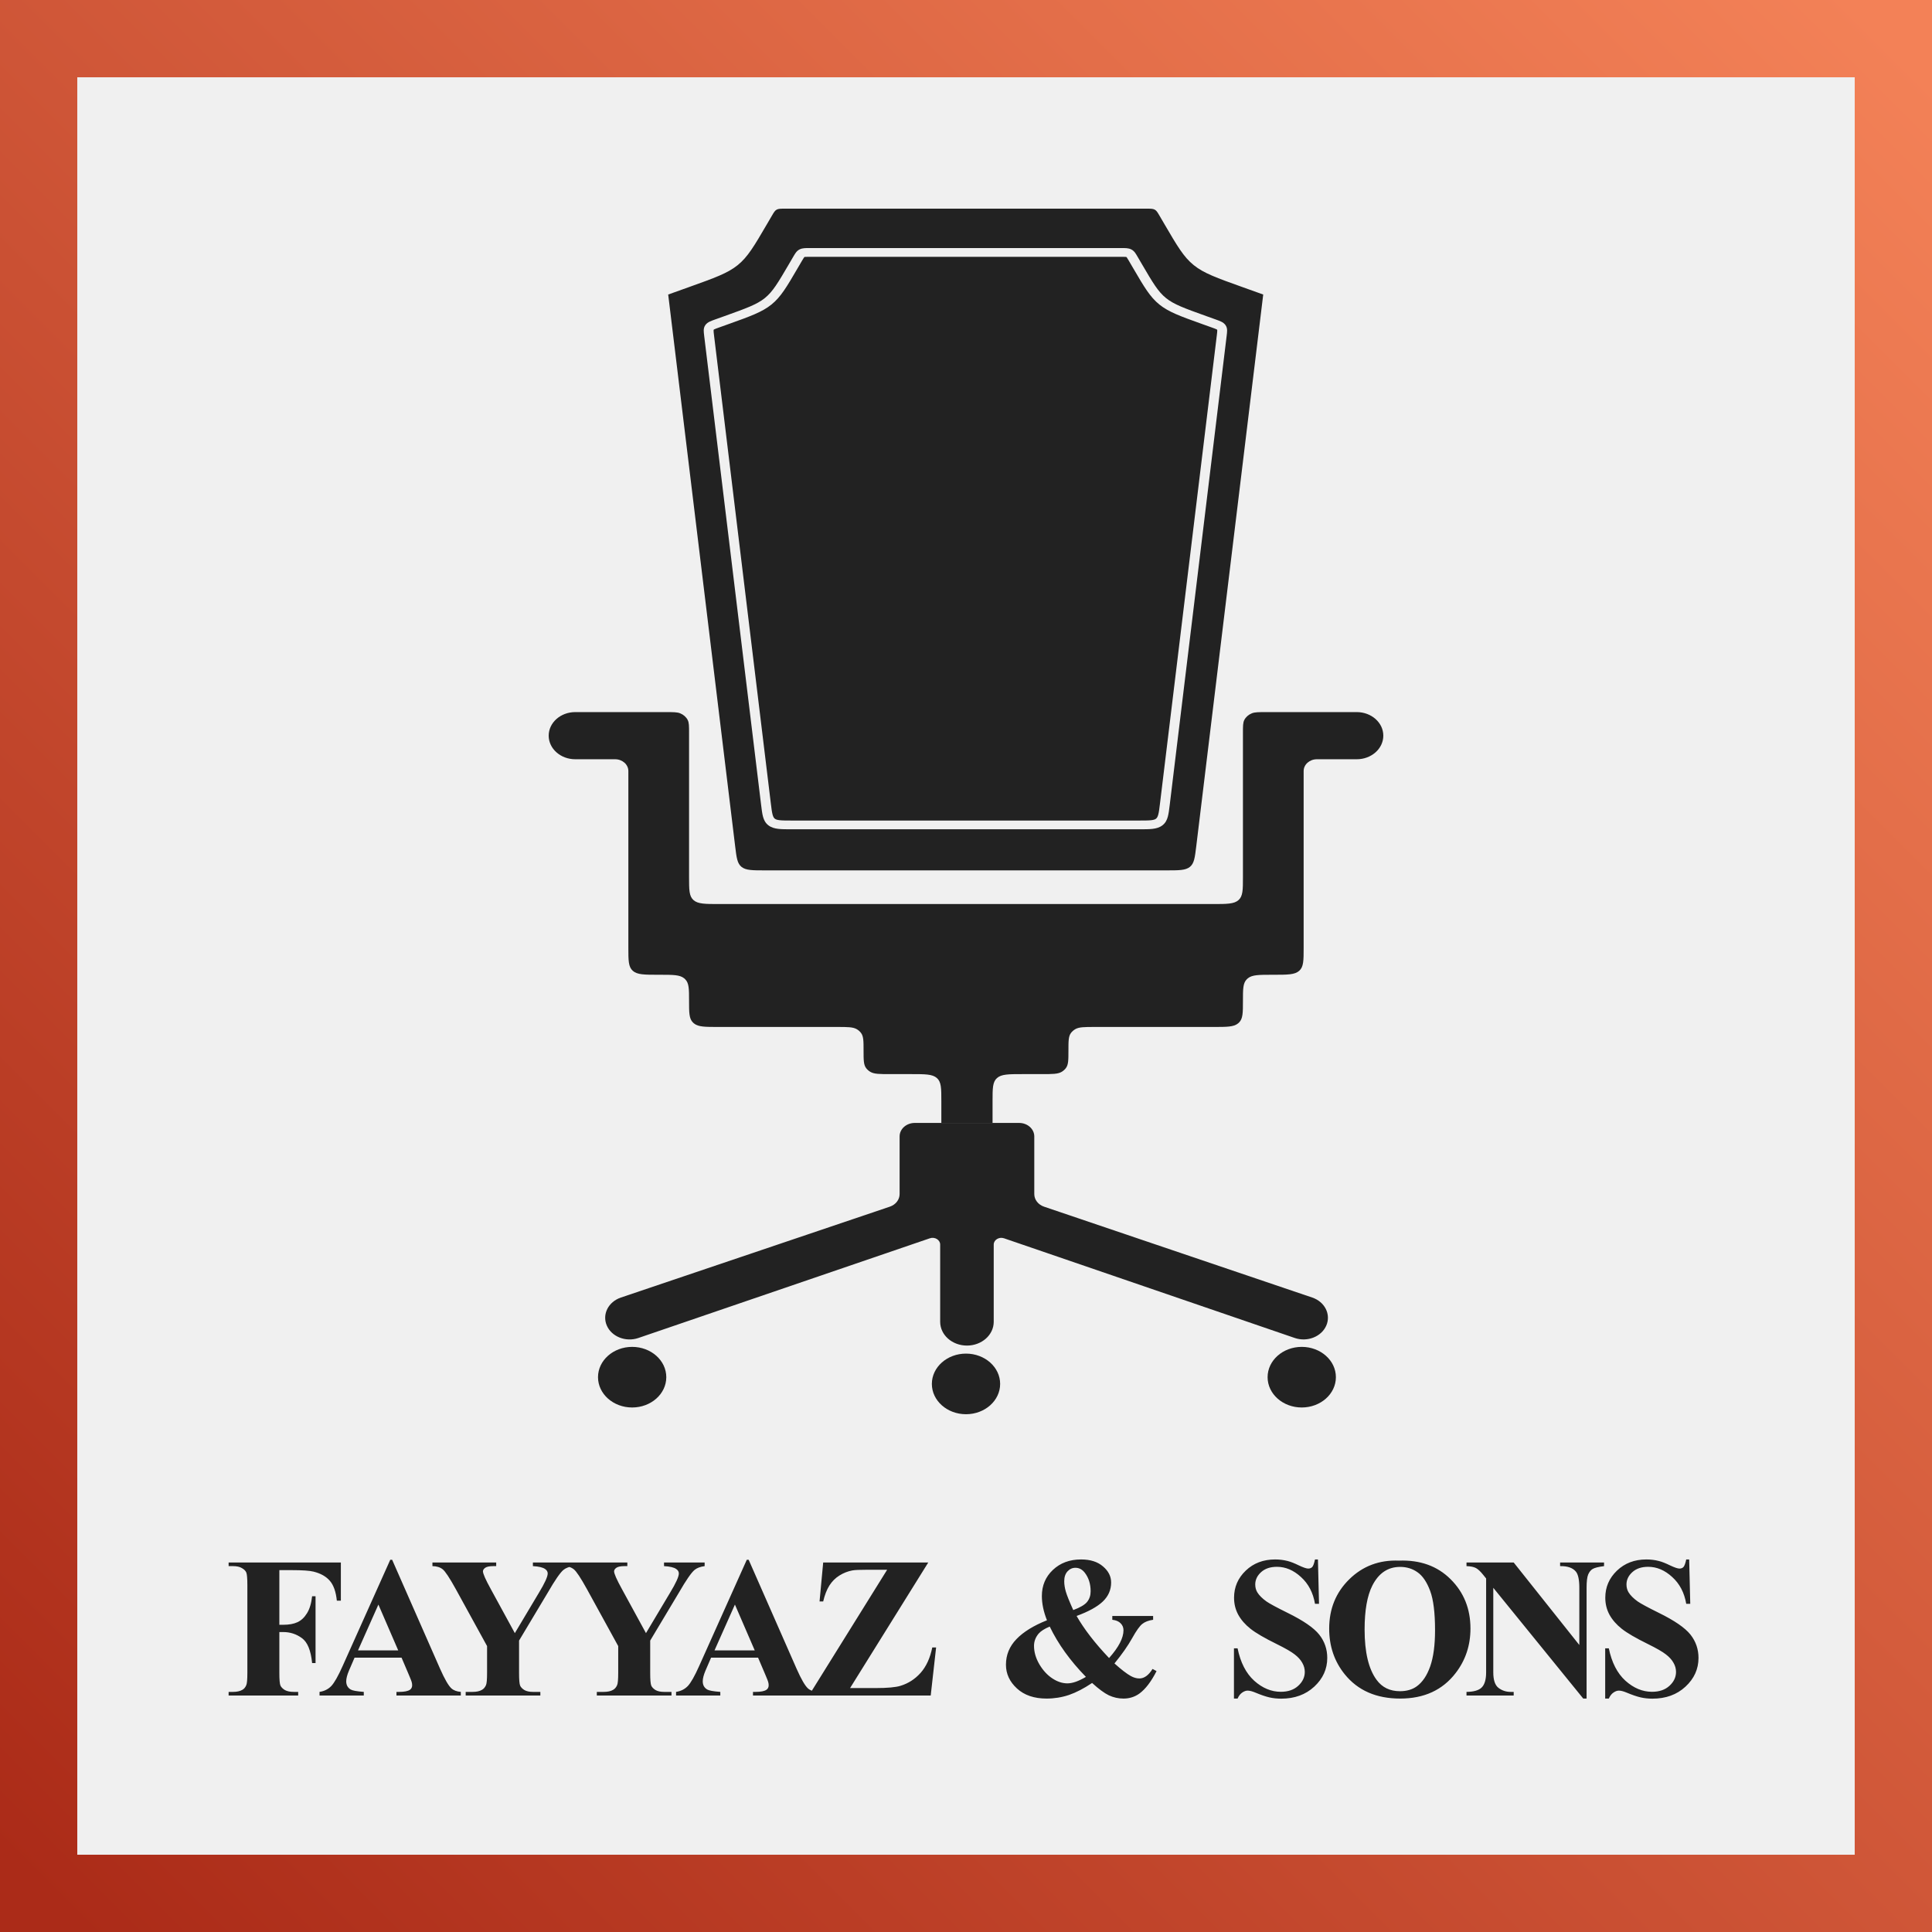
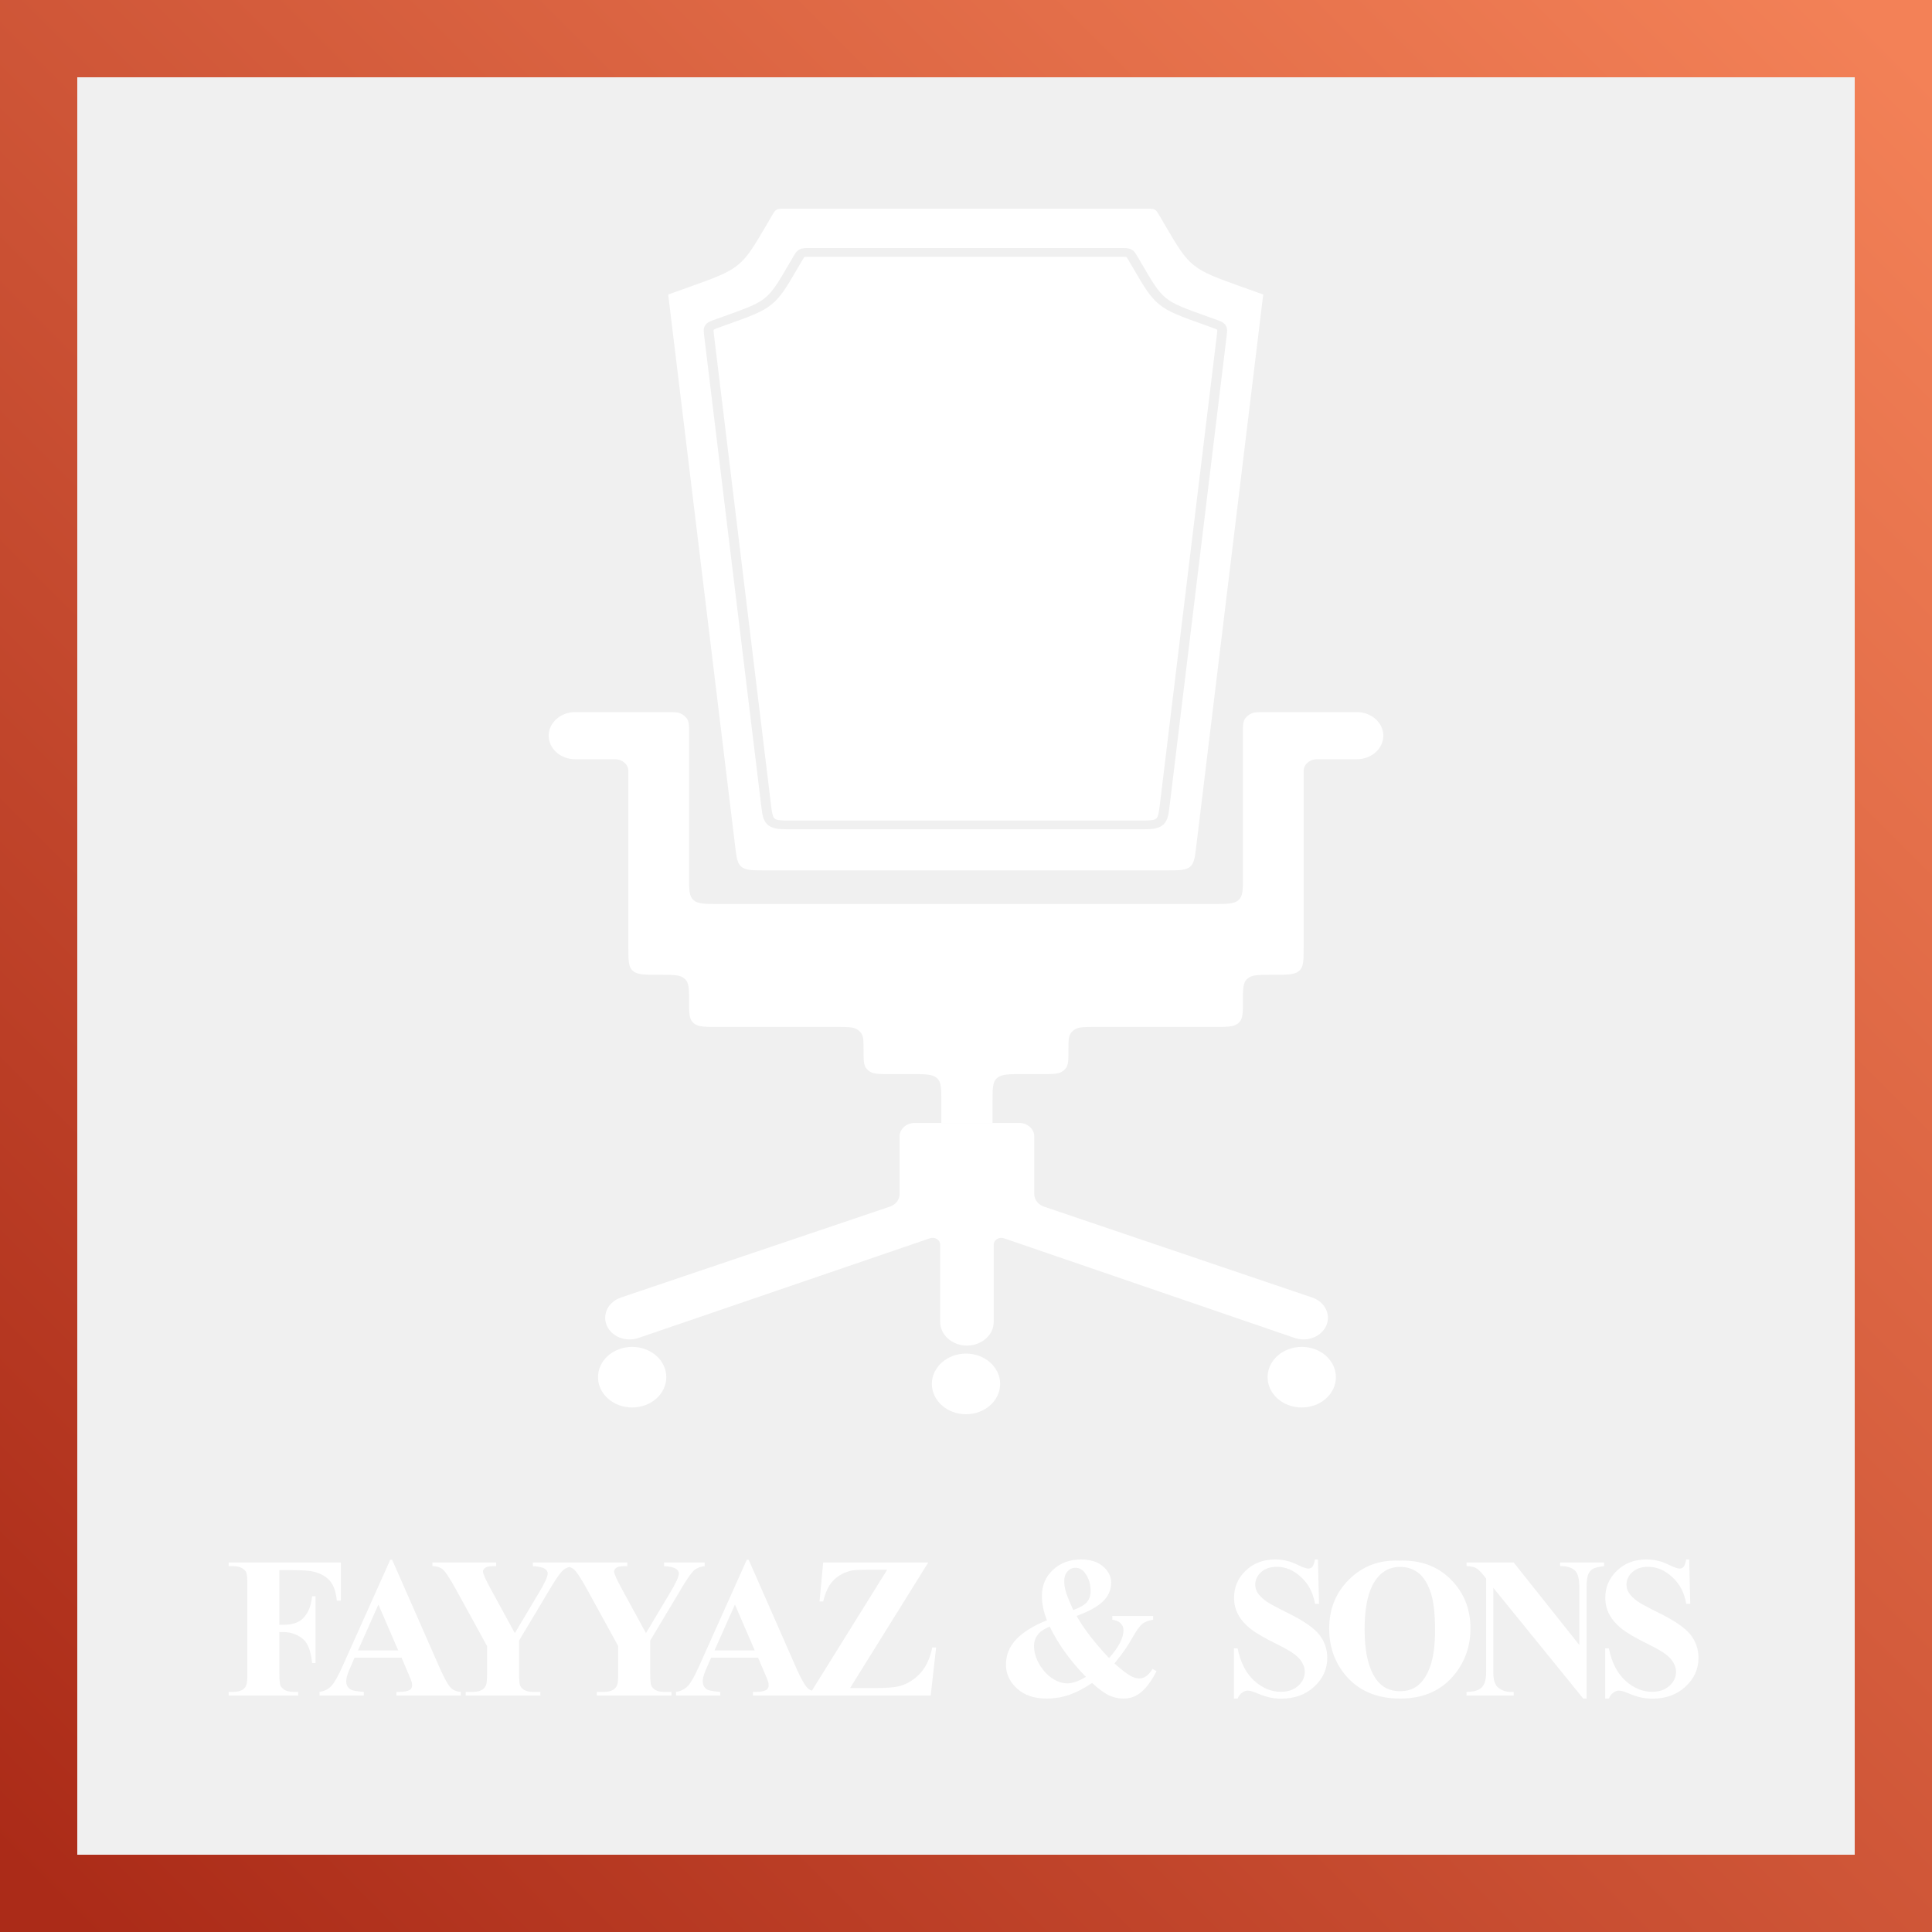
<svg xmlns="http://www.w3.org/2000/svg" width="250" height="250" viewBox="0 0 250 250" fill="none">
-   <g clip-path="url(#clip0_4008_17)">
-     <path d="M245 5H5V245H245V5Z" stroke="url(#paint0_linear_4008_17)" stroke-width="10" />
-     <path d="M86.136 92.145H74.436C72.538 92.145 71 93.511 71 95.195C71 96.88 72.538 98.246 74.436 98.246H79.591C80.54 98.246 81.309 98.929 81.309 99.771V122.648C81.309 124.291 81.309 125.113 81.884 125.624C82.459 126.134 83.385 126.134 85.236 126.134H85.359C87.091 126.134 87.957 126.134 88.519 126.586C88.566 126.624 88.612 126.664 88.655 126.707C89.164 127.205 89.164 127.974 89.164 129.511C89.164 131.049 89.164 131.818 89.672 132.316C89.716 132.358 89.761 132.398 89.809 132.437C90.37 132.888 91.236 132.888 92.968 132.888H108.309C109.688 132.888 110.377 132.888 110.873 133.182C111.087 133.309 111.271 133.473 111.415 133.663C111.745 134.103 111.745 134.715 111.745 135.939C111.745 137.163 111.745 137.775 112.076 138.214C112.22 138.405 112.404 138.568 112.618 138.695C113.113 138.989 113.803 138.989 115.182 138.989H117.882C119.733 138.989 120.659 138.989 121.234 139.499C121.809 140.01 121.809 140.832 121.809 142.475V145.307H125.123H128.436V142.475C128.436 140.832 128.436 140.01 129.011 139.499C129.587 138.989 130.512 138.989 132.364 138.989H134.818C136.197 138.989 136.887 138.989 137.382 138.695C137.596 138.568 137.78 138.405 137.924 138.214C138.255 137.775 138.255 137.163 138.255 135.939C138.255 134.715 138.255 134.103 138.585 133.663C138.729 133.473 138.913 133.309 139.127 133.182C139.623 132.888 140.312 132.888 141.691 132.888H157.032C158.764 132.888 159.63 132.888 160.191 132.437C160.239 132.398 160.285 132.358 160.328 132.316C160.836 131.818 160.836 131.049 160.836 129.511C160.836 127.974 160.836 127.205 161.345 126.707C161.388 126.664 161.434 126.624 161.481 126.586C162.043 126.134 162.909 126.134 164.641 126.134H164.764C166.615 126.134 167.541 126.134 168.116 125.624C168.691 125.113 168.691 124.291 168.691 122.648V99.771C168.691 98.929 169.46 98.246 170.409 98.246H175.564C177.461 98.246 179 96.88 179 95.195C179 93.511 177.461 92.145 175.564 92.145H163.864C162.872 92.145 162.376 92.145 161.99 92.301C161.556 92.475 161.208 92.784 161.011 93.169C160.836 93.512 160.836 93.952 160.836 94.832V113.497C160.836 115.141 160.836 115.962 160.261 116.473C159.686 116.983 158.76 116.983 156.909 116.983H93.091C91.24 116.983 90.314 116.983 89.739 116.473C89.164 115.962 89.164 115.141 89.164 113.497V94.832C89.164 93.952 89.164 93.512 88.989 93.169C88.792 92.784 88.444 92.475 88.01 92.301C87.624 92.145 87.128 92.145 86.136 92.145Z" fill="#222222" />
-     <path d="M82.603 173.136L120.323 160.234C120.966 160.014 121.658 160.435 121.658 161.047V171.042C121.658 172.741 123.209 174.117 125.123 174.117C127.036 174.117 128.587 172.741 128.587 171.042V161.048C128.587 160.436 129.28 160.015 129.923 160.235L167.538 173.133C169.166 173.691 170.994 172.972 171.622 171.527C172.25 170.079 171.434 168.454 169.802 167.901L135.1 156.143C134.339 155.885 133.836 155.237 133.836 154.514V147.05C133.836 146.088 132.957 145.307 131.873 145.307H125.123H118.373C117.288 145.307 116.409 146.088 116.409 147.05V154.513C116.409 155.236 115.906 155.885 115.144 156.142L80.344 167.902C78.71 168.455 77.893 170.081 78.522 171.529C79.148 172.973 80.976 173.693 82.603 173.136Z" fill="#222222" />
-     <path d="M129.418 179.078C129.418 181.244 127.44 183 125 183C122.56 183 120.582 181.244 120.582 179.078C120.582 176.912 122.56 175.156 125 175.156C127.44 175.156 129.418 176.912 129.418 179.078Z" fill="#222222" />
-     <path d="M86.218 178.207C86.218 180.373 84.24 182.128 81.8 182.128C79.36 182.128 77.382 180.373 77.382 178.207C77.382 176.041 79.36 174.285 81.8 174.285C84.24 174.285 86.218 176.041 86.218 178.207Z" fill="#222222" />
-     <path d="M172.864 178.207C172.864 180.373 170.886 182.128 168.445 182.128C166.005 182.128 164.027 180.373 164.027 178.207C164.027 176.041 166.005 174.285 168.445 174.285C170.886 174.285 172.864 176.041 172.864 178.207Z" fill="#222222" />
-     <path fill-rule="evenodd" clip-rule="evenodd" d="M99.035 112.626H150.89C152.567 112.626 153.405 112.626 153.965 112.18C154.525 111.733 154.615 110.993 154.794 109.513L163.46 38.112L160.766 37.147C157.434 35.954 155.767 35.357 154.467 34.307C153.166 33.258 152.338 31.842 150.683 29.011L150.057 27.94C149.789 27.482 149.656 27.253 149.421 27.127C149.186 27 148.895 27 148.314 27H101.61C101.029 27 100.738 27 100.503 27.127C100.268 27.253 100.134 27.482 99.867 27.94L99.241 29.011C97.586 31.842 96.758 33.258 95.457 34.307C94.157 35.357 92.49 35.954 89.158 37.147L86.464 38.112L95.13 109.513C95.309 110.993 95.399 111.733 95.959 112.18C96.519 112.626 97.357 112.626 99.035 112.626ZM104.696 32.099C104.467 32.099 104.25 32.099 104.066 32.116C103.861 32.135 103.645 32.177 103.434 32.291C103.223 32.405 103.08 32.556 102.967 32.709C102.866 32.846 102.766 33.017 102.66 33.197L102.107 34.144C100.654 36.63 99.992 37.744 98.971 38.568C97.949 39.392 96.637 39.871 93.711 40.919L92.542 41.337C92.281 41.431 92.036 41.519 91.841 41.613C91.624 41.719 91.41 41.859 91.257 42.086C91.104 42.312 91.065 42.546 91.063 42.765C91.061 42.962 91.089 43.196 91.119 43.445L98.487 104.147C98.561 104.756 98.623 105.267 98.732 105.671C98.847 106.098 99.032 106.479 99.407 106.778C99.783 107.077 100.228 107.2 100.719 107.256C101.183 107.309 101.762 107.309 102.452 107.308H147.397C148.087 107.309 148.666 107.309 149.13 107.256C149.621 107.2 150.067 107.077 150.442 106.778C150.817 106.479 151.003 106.098 151.118 105.671C151.227 105.267 151.289 104.756 151.363 104.147L158.73 43.444C158.76 43.196 158.789 42.962 158.787 42.765C158.784 42.546 158.745 42.312 158.593 42.086C158.44 41.859 158.225 41.719 158.009 41.613C157.814 41.519 157.569 41.431 157.307 41.337L156.139 40.919C153.213 39.871 151.9 39.392 150.879 38.568C149.857 37.744 149.196 36.63 147.742 34.144L147.189 33.197C147.083 33.017 146.984 32.846 146.882 32.709C146.769 32.556 146.627 32.405 146.416 32.291C146.205 32.177 145.989 32.135 145.783 32.116C145.599 32.099 145.382 32.099 145.154 32.099H104.696ZM104.095 33.258C104.095 33.258 104.1 33.256 104.106 33.254C104.119 33.251 104.146 33.246 104.196 33.241C104.307 33.231 104.457 33.23 104.722 33.23H145.127C145.392 33.23 145.542 33.231 145.654 33.241C145.704 33.246 145.73 33.251 145.743 33.254C145.749 33.256 145.753 33.257 145.753 33.257L145.757 33.26L145.762 33.265C145.772 33.273 145.789 33.292 145.817 33.329C145.878 33.412 145.948 33.53 146.07 33.739L146.677 34.777C148.046 37.12 148.812 38.429 150.022 39.405C151.232 40.382 152.773 40.933 155.531 41.921L156.802 42.376C157.102 42.484 157.276 42.547 157.397 42.606C157.452 42.632 157.479 42.65 157.491 42.659C157.497 42.664 157.499 42.666 157.499 42.666C157.499 42.666 157.502 42.671 157.503 42.678C157.507 42.691 157.512 42.721 157.513 42.776C157.514 42.899 157.495 43.065 157.46 43.351L150.1 103.99C150.021 104.645 149.966 105.082 149.879 105.407C149.795 105.717 149.7 105.849 149.591 105.936C149.482 106.023 149.323 106.093 148.967 106.134C148.594 106.176 148.098 106.178 147.356 106.178H102.494C101.751 106.178 101.255 106.176 100.882 106.134C100.526 106.093 100.367 106.023 100.258 105.936C100.149 105.849 100.054 105.717 99.971 105.407C99.883 105.082 99.829 104.645 99.749 103.99L92.389 43.351C92.355 43.065 92.336 42.899 92.337 42.776C92.338 42.721 92.343 42.691 92.346 42.678C92.348 42.671 92.349 42.668 92.349 42.668C92.349 42.668 92.353 42.664 92.359 42.659C92.371 42.65 92.397 42.632 92.452 42.606C92.573 42.547 92.747 42.484 93.048 42.376L94.319 41.921C97.077 40.933 98.617 40.382 99.828 39.405C101.038 38.429 101.803 37.12 103.172 34.777L103.779 33.739C103.901 33.53 103.971 33.412 104.032 33.329C104.06 33.292 104.077 33.273 104.087 33.265C104.091 33.261 104.095 33.258 104.095 33.258Z" fill="#222222" />
-     <path d="M36.148 203.175V210.247H36.643C37.404 210.247 38.026 210.132 38.509 209.904C38.991 209.675 39.398 209.29 39.727 208.749C40.066 208.207 40.286 207.475 40.388 206.552H40.832V215.198H40.388C40.227 213.564 39.787 212.49 39.067 211.973C38.356 211.448 37.548 211.186 36.643 211.186H36.148V216.455C36.148 217.335 36.194 217.885 36.287 218.105C36.389 218.325 36.579 218.52 36.858 218.689C37.146 218.85 37.531 218.93 38.014 218.93H38.585V219.4H29.584V218.93H30.155C30.655 218.93 31.057 218.841 31.361 218.664C31.581 218.545 31.751 218.342 31.869 218.054C31.962 217.851 32.009 217.318 32.009 216.455V205.13C32.009 204.25 31.962 203.7 31.869 203.48C31.776 203.26 31.586 203.07 31.298 202.909C31.019 202.74 30.638 202.655 30.155 202.655H29.584V202.185H44.107V207.124H43.587C43.468 205.964 43.164 205.105 42.673 204.546C42.19 203.988 41.488 203.594 40.565 203.366C40.058 203.239 39.118 203.175 37.747 203.175H36.148ZM51.961 214.5H45.88L45.157 216.175C44.92 216.734 44.801 217.195 44.801 217.559C44.801 218.042 44.996 218.397 45.385 218.626C45.614 218.761 46.176 218.863 47.074 218.93V219.4H41.348V218.93C41.966 218.837 42.474 218.583 42.871 218.169C43.269 217.745 43.76 216.878 44.344 215.566L50.501 201.83H50.742L56.95 215.947C57.543 217.284 58.03 218.126 58.41 218.473C58.698 218.736 59.105 218.888 59.629 218.93V219.4H51.301V218.93H51.644C52.312 218.93 52.782 218.837 53.053 218.651C53.239 218.516 53.332 218.321 53.332 218.067C53.332 217.915 53.307 217.758 53.256 217.597C53.239 217.521 53.112 217.204 52.875 216.645L51.961 214.5ZM51.53 213.56L48.965 207.631L46.325 213.56H51.53ZM74.212 202.185V202.655C73.644 202.731 73.209 202.896 72.904 203.15C72.481 203.505 71.812 204.475 70.898 206.057L67.166 212.291V216.455C67.166 217.343 67.212 217.898 67.305 218.118C67.398 218.329 67.58 218.52 67.851 218.689C68.13 218.85 68.499 218.93 68.956 218.93H69.921V219.4H60.259V218.93H61.161C61.669 218.93 62.071 218.841 62.367 218.664C62.587 218.545 62.76 218.342 62.887 218.054C62.98 217.851 63.027 217.318 63.027 216.455V213.002L58.977 205.626C58.173 204.17 57.606 203.315 57.276 203.061C56.946 202.799 56.506 202.663 55.956 202.655V202.185H64.208V202.655H63.84C63.34 202.655 62.989 202.727 62.786 202.871C62.591 203.015 62.494 203.167 62.494 203.328C62.494 203.632 62.832 204.398 63.509 205.626L66.62 211.326L69.717 206.133C70.488 204.864 70.873 204.022 70.873 203.607C70.873 203.379 70.763 203.188 70.543 203.036C70.255 202.824 69.726 202.697 68.956 202.655V202.185H74.212ZM91.181 202.185V202.655C90.614 202.731 90.178 202.896 89.873 203.15C89.45 203.505 88.781 204.475 87.867 206.057L84.135 212.291V216.455C84.135 217.343 84.181 217.898 84.274 218.118C84.368 218.329 84.549 218.52 84.82 218.689C85.1 218.85 85.468 218.93 85.925 218.93H86.89V219.4H77.228V218.93H78.13C78.638 218.93 79.04 218.841 79.336 218.664C79.556 218.545 79.73 218.342 79.856 218.054C79.95 217.851 79.996 217.318 79.996 216.455V213.002L75.946 205.626C75.142 204.17 74.575 203.315 74.245 203.061C73.915 202.799 73.475 202.663 72.925 202.655V202.185H81.177V202.655H80.809C80.309 202.655 79.958 202.727 79.755 202.871C79.56 203.015 79.463 203.167 79.463 203.328C79.463 203.632 79.801 204.398 80.478 205.626L83.589 211.326L86.686 206.133C87.457 204.864 87.842 204.022 87.842 203.607C87.842 203.379 87.732 203.188 87.512 203.036C87.224 202.824 86.695 202.697 85.925 202.655V202.185H91.181ZM98.095 214.5H92.014L91.29 216.175C91.053 216.734 90.935 217.195 90.935 217.559C90.935 218.042 91.129 218.397 91.519 218.626C91.747 218.761 92.31 218.863 93.207 218.93V219.4H87.482V218.93C88.1 218.837 88.607 218.583 89.005 218.169C89.403 217.745 89.894 216.878 90.478 215.566L96.635 201.83H96.876L103.084 215.947C103.677 217.284 104.163 218.126 104.544 218.473C104.832 218.736 105.238 218.888 105.763 218.93V219.4H97.435V218.93H97.778C98.446 218.93 98.916 218.837 99.187 218.651C99.373 218.516 99.466 218.321 99.466 218.067C99.466 217.915 99.441 217.758 99.39 217.597C99.373 217.521 99.246 217.204 99.009 216.645L98.095 214.5ZM97.663 213.56L95.099 207.631L92.458 213.56H97.663ZM120.117 202.185L109.999 218.435H113.274C114.823 218.435 115.906 218.338 116.524 218.143C117.531 217.838 118.399 217.28 119.127 216.467C119.854 215.646 120.358 214.55 120.637 213.179H121.132L120.434 219.4H104.667L114.797 203.125H112.246C111.255 203.125 110.604 203.154 110.291 203.213C109.698 203.323 109.14 203.544 108.615 203.874C108.099 204.195 107.667 204.627 107.32 205.169C106.981 205.71 106.715 206.396 106.52 207.225H106.05L106.52 202.185H120.117ZM143.932 209.104H149.213V209.599C148.621 209.684 148.155 209.862 147.817 210.132C147.478 210.395 147.038 211.013 146.497 211.986C145.955 212.959 145.193 214.047 144.211 215.249C145.075 216.027 145.777 216.569 146.319 216.874C146.7 217.085 147.072 217.191 147.436 217.191C148.062 217.191 148.629 216.781 149.137 215.96L149.658 216.239C148.964 217.601 148.223 218.571 147.436 219.146C146.835 219.578 146.15 219.794 145.379 219.794C144.719 219.794 144.089 219.654 143.488 219.375C142.895 219.087 142.172 218.554 141.317 217.775C140.259 218.486 139.265 219.002 138.334 219.324C137.403 219.637 136.433 219.794 135.426 219.794C133.818 219.794 132.54 219.358 131.592 218.486C130.644 217.614 130.17 216.59 130.17 215.414C130.17 214.144 130.623 213.04 131.529 212.1C132.434 211.161 133.751 210.348 135.477 209.663C135.257 209.113 135.092 208.575 134.982 208.05C134.872 207.526 134.817 207.018 134.817 206.527C134.817 205.173 135.291 204.047 136.239 203.15C137.195 202.244 138.414 201.792 139.895 201.792C141.088 201.792 142.032 202.092 142.726 202.693C143.429 203.285 143.78 203.979 143.78 204.775C143.78 205.731 143.42 206.552 142.701 207.238C141.99 207.915 140.86 208.537 139.311 209.104C140.267 210.788 141.668 212.604 143.513 214.55C144.757 213.154 145.379 211.956 145.379 210.958C145.379 210.602 145.257 210.302 145.011 210.056C144.766 209.802 144.406 209.65 143.932 209.599V209.104ZM138.879 208.342C139.768 208.012 140.365 207.661 140.669 207.289C140.974 206.908 141.127 206.451 141.127 205.918C141.127 204.97 140.877 204.17 140.378 203.518C140.047 203.087 139.641 202.871 139.159 202.871C138.761 202.871 138.418 203.027 138.13 203.34C137.851 203.654 137.711 204.077 137.711 204.61C137.711 205.025 137.779 205.469 137.915 205.943C138.05 206.417 138.372 207.217 138.879 208.342ZM135.833 210.475C135.155 210.763 134.677 211.068 134.398 211.389C134 211.863 133.801 212.392 133.801 212.976C133.801 213.772 134.03 214.563 134.487 215.35C134.952 216.137 135.511 216.747 136.163 217.178C136.814 217.61 137.466 217.826 138.118 217.826C138.439 217.826 138.799 217.758 139.197 217.623C139.603 217.479 140.043 217.267 140.517 216.988C138.477 214.897 136.916 212.726 135.833 210.475ZM170.541 201.792L170.68 207.53H170.16C169.914 206.091 169.309 204.936 168.344 204.064C167.388 203.184 166.351 202.744 165.234 202.744C164.371 202.744 163.685 202.976 163.177 203.442C162.678 203.899 162.428 204.428 162.428 205.029C162.428 205.41 162.517 205.748 162.695 206.045C162.94 206.442 163.334 206.836 163.876 207.225C164.273 207.504 165.192 208 166.63 208.711C168.645 209.701 170.003 210.636 170.706 211.516C171.4 212.396 171.747 213.404 171.747 214.538C171.747 215.976 171.184 217.216 170.058 218.257C168.941 219.29 167.519 219.806 165.792 219.806C165.251 219.806 164.739 219.751 164.256 219.641C163.774 219.531 163.169 219.324 162.441 219.019C162.035 218.85 161.7 218.765 161.438 218.765C161.218 218.765 160.985 218.85 160.74 219.019C160.494 219.188 160.295 219.447 160.143 219.794H159.673V213.294H160.143C160.515 215.122 161.231 216.518 162.289 217.483C163.355 218.439 164.502 218.918 165.729 218.918C166.677 218.918 167.43 218.659 167.989 218.143C168.556 217.627 168.839 217.026 168.839 216.34C168.839 215.934 168.729 215.541 168.509 215.16C168.298 214.779 167.972 214.419 167.532 214.081C167.092 213.734 166.313 213.285 165.196 212.735C163.63 211.965 162.504 211.309 161.819 210.767C161.133 210.226 160.604 209.62 160.232 208.952C159.868 208.283 159.686 207.547 159.686 206.743C159.686 205.372 160.19 204.204 161.197 203.239C162.204 202.274 163.473 201.792 165.005 201.792C165.564 201.792 166.106 201.859 166.63 201.995C167.028 202.096 167.511 202.287 168.078 202.566C168.653 202.837 169.055 202.972 169.284 202.972C169.504 202.972 169.677 202.905 169.804 202.769C169.931 202.634 170.05 202.308 170.16 201.792H170.541ZM181.022 201.944C183.764 201.842 185.99 202.642 187.7 204.343C189.418 206.045 190.277 208.173 190.277 210.729C190.277 212.913 189.638 214.834 188.36 216.493C186.667 218.693 184.277 219.794 181.187 219.794C178.09 219.794 175.695 218.744 174.002 216.645C172.665 214.986 171.996 213.018 171.996 210.742C171.996 208.186 172.863 206.057 174.598 204.356C176.342 202.646 178.483 201.842 181.022 201.944ZM181.175 202.756C179.6 202.756 178.403 203.56 177.582 205.169C176.913 206.489 176.579 208.385 176.579 210.856C176.579 213.793 177.095 215.964 178.128 217.369C178.847 218.351 179.854 218.841 181.149 218.841C182.021 218.841 182.749 218.63 183.333 218.207C184.078 217.665 184.657 216.802 185.072 215.617C185.487 214.423 185.694 212.87 185.694 210.958C185.694 208.681 185.483 206.98 185.059 205.854C184.636 204.72 184.095 203.92 183.434 203.455C182.783 202.989 182.029 202.756 181.175 202.756ZM195.871 202.185L204.364 212.862V205.461C204.364 204.428 204.216 203.73 203.92 203.366C203.514 202.875 202.833 202.638 201.876 202.655V202.185H207.564V202.655C206.836 202.748 206.345 202.871 206.091 203.023C205.846 203.167 205.651 203.408 205.507 203.747C205.372 204.077 205.304 204.648 205.304 205.461V219.794H204.872L193.231 205.461V216.404C193.231 217.394 193.455 218.063 193.903 218.41C194.361 218.757 194.881 218.93 195.465 218.93H195.871V219.4H189.765V218.93C190.713 218.922 191.373 218.727 191.745 218.346C192.118 217.965 192.304 217.318 192.304 216.404V204.254L191.936 203.797C191.572 203.34 191.25 203.04 190.971 202.896C190.692 202.752 190.29 202.672 189.765 202.655V202.185H195.871ZM218.579 201.792L218.718 207.53H218.198C217.952 206.091 217.347 204.936 216.382 204.064C215.426 203.184 214.389 202.744 213.272 202.744C212.409 202.744 211.723 202.976 211.215 203.442C210.716 203.899 210.466 204.428 210.466 205.029C210.466 205.41 210.555 205.748 210.733 206.045C210.978 206.442 211.372 206.836 211.914 207.225C212.311 207.504 213.23 208 214.668 208.711C216.683 209.701 218.041 210.636 218.744 211.516C219.438 212.396 219.785 213.404 219.785 214.538C219.785 215.976 219.222 217.216 218.096 218.257C216.979 219.29 215.557 219.806 213.831 219.806C213.289 219.806 212.777 219.751 212.294 219.641C211.812 219.531 211.207 219.324 210.479 219.019C210.073 218.85 209.738 218.765 209.476 218.765C209.256 218.765 209.023 218.85 208.778 219.019C208.532 219.188 208.333 219.447 208.181 219.794H207.711V213.294H208.181C208.554 215.122 209.269 216.518 210.327 217.483C211.393 218.439 212.54 218.918 213.767 218.918C214.715 218.918 215.468 218.659 216.027 218.143C216.594 217.627 216.877 217.026 216.877 216.34C216.877 215.934 216.767 215.541 216.547 215.16C216.336 214.779 216.01 214.419 215.57 214.081C215.13 213.734 214.351 213.285 213.234 212.735C211.668 211.965 210.542 211.309 209.857 210.767C209.171 210.226 208.642 209.62 208.27 208.952C207.906 208.283 207.724 207.547 207.724 206.743C207.724 205.372 208.228 204.204 209.235 203.239C210.242 202.274 211.512 201.792 213.043 201.792C213.602 201.792 214.144 201.859 214.668 201.995C215.066 202.096 215.549 202.287 216.116 202.566C216.691 202.837 217.093 202.972 217.322 202.972C217.542 202.972 217.715 202.905 217.842 202.769C217.969 202.634 218.088 202.308 218.198 201.792H218.579Z" fill="#222222" />
-   </g>
+   <rect x="5" y="5" width="240" height="240" stroke="url(#paint0_linear_4001_13)" stroke-width="10" />
+   <path d="M86.136 92.145H74.436C72.538 92.145 71 93.511 71 95.195C71 96.88 72.538 98.246 74.436 98.246H79.591C80.54 98.246 81.309 98.929 81.309 99.771V122.648C81.309 124.291 81.309 125.113 81.884 125.624C82.459 126.134 83.385 126.134 85.236 126.134H85.359C87.091 126.134 87.957 126.134 88.519 126.586C88.566 126.624 88.612 126.664 88.655 126.707C89.164 127.205 89.164 127.974 89.164 129.511C89.164 131.049 89.164 131.818 89.672 132.316C89.716 132.358 89.761 132.398 89.809 132.437C90.37 132.888 91.236 132.888 92.968 132.888H108.309C109.688 132.888 110.377 132.888 110.873 133.182C111.087 133.309 111.271 133.473 111.415 133.663C111.745 134.103 111.745 134.715 111.745 135.939C111.745 137.163 111.745 137.775 112.076 138.214C112.22 138.405 112.404 138.568 112.618 138.695C113.113 138.989 113.803 138.989 115.182 138.989H117.882C119.733 138.989 120.659 138.989 121.234 139.499C121.809 140.01 121.809 140.832 121.809 142.475V145.307H125.123H128.436V142.475C128.436 140.832 128.436 140.01 129.011 139.499C129.587 138.989 130.512 138.989 132.364 138.989H134.818C136.197 138.989 136.887 138.989 137.382 138.695C137.596 138.568 137.78 138.405 137.924 138.214C138.255 137.775 138.255 137.163 138.255 135.939C138.255 134.715 138.255 134.103 138.585 133.663C138.729 133.473 138.913 133.309 139.127 133.182C139.623 132.888 140.312 132.888 141.691 132.888H157.032C158.764 132.888 159.63 132.888 160.191 132.437C160.239 132.398 160.285 132.358 160.328 132.316C160.836 131.818 160.836 131.049 160.836 129.511C160.836 127.974 160.836 127.205 161.345 126.707C161.388 126.664 161.434 126.624 161.481 126.586C162.043 126.134 162.909 126.134 164.641 126.134H164.764C166.615 126.134 167.541 126.134 168.116 125.624C168.691 125.113 168.691 124.291 168.691 122.648V99.771C168.691 98.929 169.46 98.246 170.409 98.246H175.564C177.461 98.246 179 96.88 179 95.195C179 93.511 177.461 92.145 175.564 92.145H163.864C162.872 92.145 162.376 92.145 161.99 92.301C161.556 92.475 161.208 92.784 161.011 93.169C160.836 93.512 160.836 93.952 160.836 94.832V113.497C160.836 115.141 160.836 115.962 160.261 116.473C159.686 116.983 158.76 116.983 156.909 116.983H93.091C91.24 116.983 90.314 116.983 89.739 116.473C89.164 115.962 89.164 115.141 89.164 113.497V94.832C89.164 93.952 89.164 93.512 88.989 93.169C88.792 92.784 88.444 92.475 88.01 92.301C87.624 92.145 87.128 92.145 86.136 92.145Z" fill="white" />
+   <path d="M82.603 173.136L120.323 160.234C120.966 160.014 121.658 160.435 121.658 161.047V171.042C121.658 172.741 123.209 174.117 125.123 174.117C127.036 174.117 128.587 172.741 128.587 171.042V161.048C128.587 160.436 129.28 160.015 129.923 160.235L167.538 173.133C169.166 173.691 170.994 172.972 171.622 171.527C172.25 170.079 171.434 168.454 169.802 167.901L135.1 156.143C134.339 155.885 133.836 155.237 133.836 154.514V147.05C133.836 146.088 132.957 145.307 131.873 145.307H125.123H118.373C117.288 145.307 116.409 146.088 116.409 147.05V154.513C116.409 155.236 115.906 155.885 115.144 156.142L80.344 167.902C78.71 168.455 77.893 170.081 78.521 171.529C79.148 172.973 80.975 173.693 82.603 173.136Z" fill="white" />
+   <path d="M129.418 179.078C129.418 181.244 127.44 183 125 183C122.56 183 120.582 181.244 120.582 179.078C120.582 176.912 122.56 175.156 125 175.156C127.44 175.156 129.418 176.912 129.418 179.078Z" fill="white" />
+   <path d="M86.218 178.207C86.218 180.373 84.24 182.128 81.8 182.128C79.36 182.128 77.382 180.373 77.382 178.207C77.382 176.041 79.36 174.285 81.8 174.285C84.24 174.285 86.218 176.041 86.218 178.207Z" fill="white" />
+   <path d="M172.864 178.207C172.864 180.373 170.886 182.128 168.445 182.128C166.005 182.128 164.027 180.373 164.027 178.207C164.027 176.041 166.005 174.285 168.445 174.285C170.886 174.285 172.864 176.041 172.864 178.207Z" fill="white" />
+   <path fill-rule="evenodd" clip-rule="evenodd" d="M99.034 112.626H150.89C152.567 112.626 153.405 112.626 153.965 112.18C154.525 111.733 154.615 110.993 154.794 109.513L163.46 38.112L160.766 37.147C157.434 35.954 155.767 35.357 154.467 34.307C153.166 33.258 152.338 31.842 150.683 29.011L150.057 27.94C149.789 27.482 149.656 27.253 149.421 27.127C149.186 27 148.895 27 148.314 27H101.61C101.029 27 100.738 27 100.503 27.127C100.268 27.253 100.134 27.482 99.867 27.94L99.241 29.011C97.585 31.842 96.758 33.258 95.457 34.307C94.156 35.357 92.49 35.954 89.158 37.147L86.464 38.112L95.13 109.513C95.309 110.993 95.399 111.733 95.959 112.18C96.519 112.626 97.357 112.626 99.034 112.626ZM104.696 32.099C104.467 32.099 104.25 32.099 104.066 32.116C103.861 32.135 103.645 32.177 103.434 32.291C103.223 32.405 103.08 32.556 102.967 32.709C102.866 32.846 102.766 33.017 102.66 33.197L102.107 34.144C100.654 36.63 99.992 37.744 98.97 38.568C97.949 39.392 96.636 39.871 93.711 40.919L92.542 41.337C92.28 41.431 92.035 41.519 91.841 41.613C91.624 41.719 91.409 41.859 91.257 42.086C91.104 42.312 91.065 42.546 91.063 42.765C91.06 42.962 91.089 43.196 91.119 43.445L98.487 104.147C98.56 104.756 98.622 105.267 98.731 105.671C98.847 106.098 99.032 106.479 99.407 106.778C99.782 107.077 100.228 107.2 100.719 107.256C101.183 107.309 101.762 107.309 102.452 107.308H147.397C148.087 107.309 148.666 107.309 149.13 107.256C149.621 107.2 150.067 107.077 150.442 106.778C150.817 106.479 151.003 106.098 151.118 105.671C151.227 105.267 151.289 104.756 151.363 104.147L158.73 43.444C158.76 43.196 158.789 42.962 158.787 42.765C158.784 42.546 158.745 42.312 158.593 42.086C158.44 41.859 158.225 41.719 158.009 41.613C157.814 41.519 157.569 41.431 157.307 41.337L156.139 40.919C153.213 39.871 151.9 39.392 150.879 38.568C149.857 37.744 149.196 36.63 147.742 34.144L147.189 33.197C147.083 33.017 146.984 32.846 146.882 32.709C146.769 32.556 146.627 32.405 146.416 32.291C146.205 32.177 145.989 32.135 145.783 32.116C145.599 32.099 145.382 32.099 145.154 32.099H104.696ZM104.095 33.258C104.095 33.258 104.1 33.256 104.106 33.254C104.119 33.251 104.146 33.246 104.196 33.241C104.307 33.231 104.457 33.23 104.722 33.23H145.127C145.392 33.23 145.542 33.231 145.654 33.241C145.704 33.246 145.73 33.251 145.743 33.254C145.749 33.256 145.753 33.257 145.753 33.257L145.757 33.26L145.762 33.265C145.772 33.273 145.789 33.292 145.817 33.329C145.878 33.412 145.948 33.53 146.07 33.739L146.677 34.777C148.046 37.12 148.812 38.429 150.022 39.405C151.232 40.382 152.773 40.933 155.531 41.921L156.802 42.376C157.102 42.484 157.276 42.547 157.397 42.606C157.452 42.632 157.479 42.65 157.491 42.659C157.497 42.664 157.499 42.666 157.499 42.666C157.499 42.666 157.502 42.671 157.503 42.678C157.507 42.691 157.512 42.721 157.513 42.776C157.514 42.899 157.495 43.065 157.46 43.351L150.1 103.99C150.021 104.645 149.966 105.082 149.879 105.407C149.795 105.717 149.7 105.849 149.591 105.936C149.482 106.023 149.323 106.093 148.967 106.134C148.594 106.176 148.098 106.178 147.356 106.178H102.494C101.751 106.178 101.255 106.176 100.882 106.134C100.526 106.093 100.367 106.023 100.258 105.936C100.149 105.849 100.054 105.717 99.97 105.407C99.883 105.082 99.828 104.645 99.749 103.99L92.389 43.351C92.354 43.065 92.335 42.899 92.337 42.776C92.337 42.721 92.342 42.691 92.346 42.678C92.347 42.671 92.349 42.668 92.349 42.668C92.349 42.668 92.353 42.664 92.358 42.659C92.37 42.65 92.397 42.632 92.452 42.606C92.573 42.547 92.747 42.484 93.048 42.376L94.319 41.921C97.076 40.933 98.617 40.382 99.827 39.405C101.038 38.429 101.803 37.12 103.172 34.777L103.779 33.739C103.901 33.53 103.971 33.412 104.032 33.329C104.06 33.292 104.077 33.273 104.087 33.265C104.091 33.261 104.095 33.258 104.095 33.258Z" fill="white" />
+   <path d="M36.148 203.175V210.247H36.643C37.404 210.247 38.026 210.132 38.509 209.904C38.991 209.675 39.398 209.29 39.727 208.749C40.066 208.207 40.286 207.475 40.388 206.552H40.832V215.198H40.388C40.227 213.564 39.787 212.49 39.067 211.973C38.356 211.448 37.548 211.186 36.643 211.186H36.148V216.455C36.148 217.335 36.194 217.885 36.287 218.105C36.389 218.325 36.579 218.52 36.858 218.689C37.146 218.85 37.531 218.93 38.014 218.93H38.585V219.4H29.584V218.93H30.155C30.655 218.93 31.057 218.841 31.361 218.664C31.581 218.545 31.751 218.342 31.869 218.054C31.962 217.851 32.009 217.318 32.009 216.455V205.13C32.009 204.25 31.962 203.7 31.869 203.48C31.776 203.26 31.586 203.07 31.298 202.909C31.019 202.74 30.638 202.655 30.155 202.655H29.584V202.185H44.107V207.124H43.587C43.468 205.964 43.164 205.105 42.673 204.546C42.19 203.988 41.488 203.594 40.565 203.366C40.058 203.239 39.118 203.175 37.747 203.175H36.148ZM51.961 214.5H45.88L45.157 216.175C44.92 216.734 44.801 217.195 44.801 217.559C44.801 218.042 44.996 218.397 45.385 218.626C45.614 218.761 46.176 218.863 47.074 218.93V219.4H41.348V218.93C41.966 218.837 42.474 218.583 42.871 218.169C43.269 217.745 43.76 216.878 44.344 215.566L50.501 201.83H50.742L56.95 215.947C57.543 217.284 58.03 218.126 58.41 218.473C58.698 218.736 59.105 218.888 59.629 218.93V219.4H51.301V218.93H51.644C52.312 218.93 52.782 218.837 53.053 218.651C53.239 218.516 53.332 218.321 53.332 218.067C53.332 217.915 53.307 217.758 53.256 217.597C53.239 217.521 53.112 217.204 52.875 216.645L51.961 214.5ZM51.53 213.56L48.965 207.631L46.325 213.56H51.53ZM74.212 202.185V202.655C73.644 202.731 73.209 202.896 72.904 203.15C72.481 203.505 71.812 204.475 70.898 206.057L67.166 212.291V216.455C67.166 217.343 67.212 217.898 67.305 218.118C67.398 218.329 67.58 218.52 67.851 218.689C68.13 218.85 68.499 218.93 68.956 218.93H69.921V219.4H60.259V218.93H61.161C61.669 218.93 62.071 218.841 62.367 218.664C62.587 218.545 62.76 218.342 62.887 218.054C62.98 217.851 63.027 217.318 63.027 216.455V213.002L58.977 205.626C58.173 204.17 57.606 203.315 57.276 203.061C56.946 202.799 56.506 202.663 55.956 202.655V202.185H64.208V202.655H63.84C63.34 202.655 62.989 202.727 62.786 202.871C62.591 203.015 62.494 203.167 62.494 203.328C62.494 203.632 62.832 204.398 63.509 205.626L66.62 211.326L69.717 206.133C70.488 204.864 70.873 204.022 70.873 203.607C70.873 203.379 70.763 203.188 70.543 203.036C70.255 202.824 69.726 202.697 68.956 202.655V202.185H74.212ZM91.181 202.185V202.655C90.614 202.731 90.178 202.896 89.873 203.15C89.45 203.505 88.781 204.475 87.867 206.057L84.135 212.291V216.455C84.135 217.343 84.181 217.898 84.274 218.118C84.368 218.329 84.549 218.52 84.82 218.689C85.1 218.85 85.468 218.93 85.925 218.93H86.89V219.4H77.228V218.93H78.13C78.638 218.93 79.04 218.841 79.336 218.664C79.556 218.545 79.73 218.342 79.856 218.054C79.95 217.851 79.996 217.318 79.996 216.455V213.002L75.946 205.626C75.142 204.17 74.575 203.315 74.245 203.061C73.915 202.799 73.475 202.663 72.925 202.655V202.185H81.177V202.655H80.809C80.309 202.655 79.958 202.727 79.755 202.871C79.56 203.015 79.463 203.167 79.463 203.328C79.463 203.632 79.801 204.398 80.478 205.626L83.589 211.326L86.686 206.133C87.457 204.864 87.842 204.022 87.842 203.607C87.842 203.379 87.732 203.188 87.512 203.036C87.224 202.824 86.695 202.697 85.925 202.655V202.185H91.181ZM98.095 214.5H92.014L91.29 216.175C91.053 216.734 90.935 217.195 90.935 217.559C90.935 218.042 91.129 218.397 91.519 218.626C91.747 218.761 92.31 218.863 93.207 218.93V219.4H87.482V218.93C88.1 218.837 88.607 218.583 89.005 218.169C89.403 217.745 89.894 216.878 90.478 215.566L96.635 201.83H96.876L103.084 215.947C103.677 217.284 104.163 218.126 104.544 218.473C104.832 218.736 105.238 218.888 105.763 218.93V219.4H97.435V218.93H97.778C98.446 218.93 98.916 218.837 99.187 218.651C99.373 218.516 99.466 218.321 99.466 218.067C99.466 217.915 99.441 217.758 99.39 217.597C99.373 217.521 99.246 217.204 99.009 216.645L98.095 214.5ZM97.663 213.56L95.099 207.631L92.458 213.56H97.663ZM120.117 202.185L109.999 218.435H113.274C114.823 218.435 115.906 218.338 116.524 218.143C117.531 217.838 118.399 217.28 119.127 216.467C119.854 215.646 120.358 214.55 120.637 213.179H121.132L120.434 219.4H104.667L114.797 203.125H112.246C111.255 203.125 110.604 203.154 110.291 203.213C109.698 203.323 109.14 203.544 108.615 203.874C108.099 204.195 107.667 204.627 107.32 205.169C106.981 205.71 106.715 206.396 106.52 207.225H106.05L106.52 202.185H120.117ZM143.932 209.104H149.213V209.599C148.621 209.684 148.155 209.862 147.817 210.132C147.478 210.395 147.038 211.013 146.497 211.986C145.955 212.959 145.193 214.047 144.211 215.249C145.075 216.027 145.777 216.569 146.319 216.874C146.7 217.085 147.072 217.191 147.436 217.191C148.062 217.191 148.629 216.781 149.137 215.96L149.658 216.239C148.964 217.601 148.223 218.571 147.436 219.146C146.835 219.578 146.15 219.794 145.379 219.794C144.719 219.794 144.089 219.654 143.488 219.375C142.895 219.087 142.172 218.554 141.317 217.775C140.259 218.486 139.265 219.002 138.334 219.324C137.403 219.637 136.433 219.794 135.426 219.794C133.818 219.794 132.54 219.358 131.592 218.486C130.644 217.614 130.17 216.59 130.17 215.414C130.17 214.144 130.623 213.04 131.529 212.1C132.434 211.161 133.751 210.348 135.477 209.663C135.257 209.113 135.092 208.575 134.982 208.05C134.872 207.526 134.817 207.018 134.817 206.527C134.817 205.173 135.291 204.047 136.239 203.15C137.195 202.244 138.414 201.792 139.895 201.792C141.088 201.792 142.032 202.092 142.726 202.693C143.429 203.285 143.78 203.979 143.78 204.775C143.78 205.731 143.42 206.552 142.701 207.238C141.99 207.915 140.86 208.537 139.311 209.104C140.267 210.788 141.668 212.604 143.513 214.55C144.757 213.154 145.379 211.956 145.379 210.958C145.379 210.602 145.257 210.302 145.011 210.056C144.766 209.802 144.406 209.65 143.932 209.599V209.104ZM138.879 208.342C139.768 208.012 140.365 207.661 140.669 207.289C140.974 206.908 141.127 206.451 141.127 205.918C141.127 204.97 140.877 204.17 140.378 203.518C140.047 203.087 139.641 202.871 139.159 202.871C138.761 202.871 138.418 203.027 138.13 203.34C137.851 203.654 137.711 204.077 137.711 204.61C137.711 205.025 137.779 205.469 137.915 205.943C138.05 206.417 138.372 207.217 138.879 208.342ZM135.833 210.475C135.155 210.763 134.677 211.068 134.398 211.389C134 211.863 133.801 212.392 133.801 212.976C133.801 213.772 134.03 214.563 134.487 215.35C134.952 216.137 135.511 216.747 136.163 217.178C136.814 217.61 137.466 217.826 138.118 217.826C138.439 217.826 138.799 217.758 139.197 217.623C139.603 217.479 140.043 217.267 140.517 216.988C138.477 214.897 136.916 212.726 135.833 210.475ZM170.541 201.792L170.68 207.53H170.16C169.914 206.091 169.309 204.936 168.344 204.064C167.388 203.184 166.351 202.744 165.234 202.744C164.371 202.744 163.685 202.976 163.177 203.442C162.678 203.899 162.428 204.428 162.428 205.029C162.428 205.41 162.517 205.748 162.695 206.045C162.94 206.442 163.334 206.836 163.876 207.225C164.273 207.504 165.192 208 166.63 208.711C168.645 209.701 170.003 210.636 170.706 211.516C171.4 212.396 171.747 213.404 171.747 214.538C171.747 215.976 171.184 217.216 170.058 218.257C168.941 219.29 167.519 219.806 165.792 219.806C165.251 219.806 164.739 219.751 164.256 219.641C163.774 219.531 163.169 219.324 162.441 219.019C162.035 218.85 161.7 218.765 161.438 218.765C161.218 218.765 160.985 218.85 160.74 219.019C160.494 219.188 160.295 219.447 160.143 219.794H159.673V213.294H160.143C160.515 215.122 161.231 216.518 162.289 217.483C163.355 218.439 164.502 218.918 165.729 218.918C166.677 218.918 167.43 218.659 167.989 218.143C168.556 217.627 168.839 217.026 168.839 216.34C168.839 215.934 168.729 215.541 168.509 215.16C168.298 214.779 167.972 214.419 167.532 214.081C167.092 213.734 166.313 213.285 165.196 212.735C163.63 211.965 162.504 211.309 161.819 210.767C161.133 210.226 160.604 209.62 160.232 208.952C159.868 208.283 159.686 207.547 159.686 206.743C159.686 205.372 160.19 204.204 161.197 203.239C162.204 202.274 163.473 201.792 165.005 201.792C165.564 201.792 166.106 201.859 166.63 201.995C167.028 202.096 167.511 202.287 168.078 202.566C168.653 202.837 169.055 202.972 169.284 202.972C169.504 202.972 169.677 202.905 169.804 202.769C169.931 202.634 170.05 202.308 170.16 201.792H170.541ZM181.022 201.944C183.764 201.842 185.99 202.642 187.7 204.343C189.418 206.045 190.277 208.173 190.277 210.729C190.277 212.913 189.638 214.834 188.36 216.493C186.667 218.693 184.277 219.794 181.187 219.794C178.09 219.794 175.695 218.744 174.002 216.645C172.665 214.986 171.996 213.018 171.996 210.742C171.996 208.186 172.863 206.057 174.598 204.356C176.342 202.646 178.483 201.842 181.022 201.944ZM181.175 202.756C179.6 202.756 178.403 203.56 177.582 205.169C176.913 206.489 176.579 208.385 176.579 210.856C176.579 213.793 177.095 215.964 178.128 217.369C178.847 218.351 179.854 218.841 181.149 218.841C182.021 218.841 182.749 218.63 183.333 218.207C184.078 217.665 184.657 216.802 185.072 215.617C185.487 214.423 185.694 212.87 185.694 210.958C185.694 208.681 185.483 206.98 185.059 205.854C184.636 204.72 184.095 203.92 183.434 203.455C182.783 202.989 182.029 202.756 181.175 202.756ZM195.871 202.185L204.364 212.862V205.461C204.364 204.428 204.216 203.73 203.92 203.366C203.514 202.875 202.833 202.638 201.876 202.655V202.185H207.564V202.655C206.836 202.748 206.345 202.871 206.091 203.023C205.846 203.167 205.651 203.408 205.507 203.747C205.372 204.077 205.304 204.648 205.304 205.461V219.794H204.872L193.231 205.461V216.404C193.231 217.394 193.455 218.063 193.903 218.41C194.361 218.757 194.881 218.93 195.465 218.93H195.871V219.4H189.765V218.93C190.713 218.922 191.373 218.727 191.745 218.346C192.118 217.965 192.304 217.318 192.304 216.404V204.254L191.936 203.797C191.572 203.34 191.25 203.04 190.971 202.896C190.692 202.752 190.29 202.672 189.765 202.655V202.185H195.871ZM218.579 201.792L218.718 207.53H218.198C217.952 206.091 217.347 204.936 216.382 204.064C215.426 203.184 214.389 202.744 213.272 202.744C212.409 202.744 211.723 202.976 211.215 203.442C210.716 203.899 210.466 204.428 210.466 205.029C210.466 205.41 210.555 205.748 210.733 206.045C210.978 206.442 211.372 206.836 211.914 207.225C212.311 207.504 213.23 208 214.668 208.711C216.683 209.701 218.041 210.636 218.744 211.516C219.438 212.396 219.785 213.404 219.785 214.538C219.785 215.976 219.222 217.216 218.096 218.257C216.979 219.29 215.557 219.806 213.831 219.806C213.289 219.806 212.777 219.751 212.294 219.641C211.812 219.531 211.207 219.324 210.479 219.019C210.073 218.85 209.738 218.765 209.476 218.765C209.256 218.765 209.023 218.85 208.778 219.019C208.532 219.188 208.333 219.447 208.181 219.794H207.711V213.294H208.181C208.554 215.122 209.269 216.518 210.327 217.483C211.393 218.439 212.54 218.918 213.767 218.918C214.715 218.918 215.468 218.659 216.027 218.143C216.594 217.627 216.877 217.026 216.877 216.34C216.877 215.934 216.767 215.541 216.547 215.16C216.336 214.779 216.01 214.419 215.57 214.081C215.13 213.734 214.351 213.285 213.234 212.735C211.668 211.965 210.542 211.309 209.857 210.767C209.171 210.226 208.642 209.62 208.27 208.952C207.906 208.283 207.724 207.547 207.724 206.743C207.724 205.372 208.228 204.204 209.235 203.239C210.242 202.274 211.512 201.792 213.043 201.792C213.602 201.792 214.144 201.859 214.668 201.995C215.066 202.096 215.549 202.287 216.116 202.566C216.691 202.837 217.093 202.972 217.322 202.972C217.542 202.972 217.715 202.905 217.842 202.769C217.969 202.634 218.088 202.308 218.198 201.792H218.579Z" fill="white" />
  <defs>
-     <linearGradient id="paint0_linear_4008_17" x1="245" y1="5" x2="5" y2="245" gradientUnits="userSpaceOnUse">
+     <linearGradient id="paint0_linear_4001_13" x1="245" y1="5" x2="5" y2="245" gradientUnits="userSpaceOnUse">
      <stop stop-color="#F38157" />
      <stop offset="1" stop-color="#AB2B18" />
    </linearGradient>
-     <clipPath id="clip0_4008_17">
-       <rect width="250" height="250" fill="white" />
-     </clipPath>
  </defs>
</svg>
